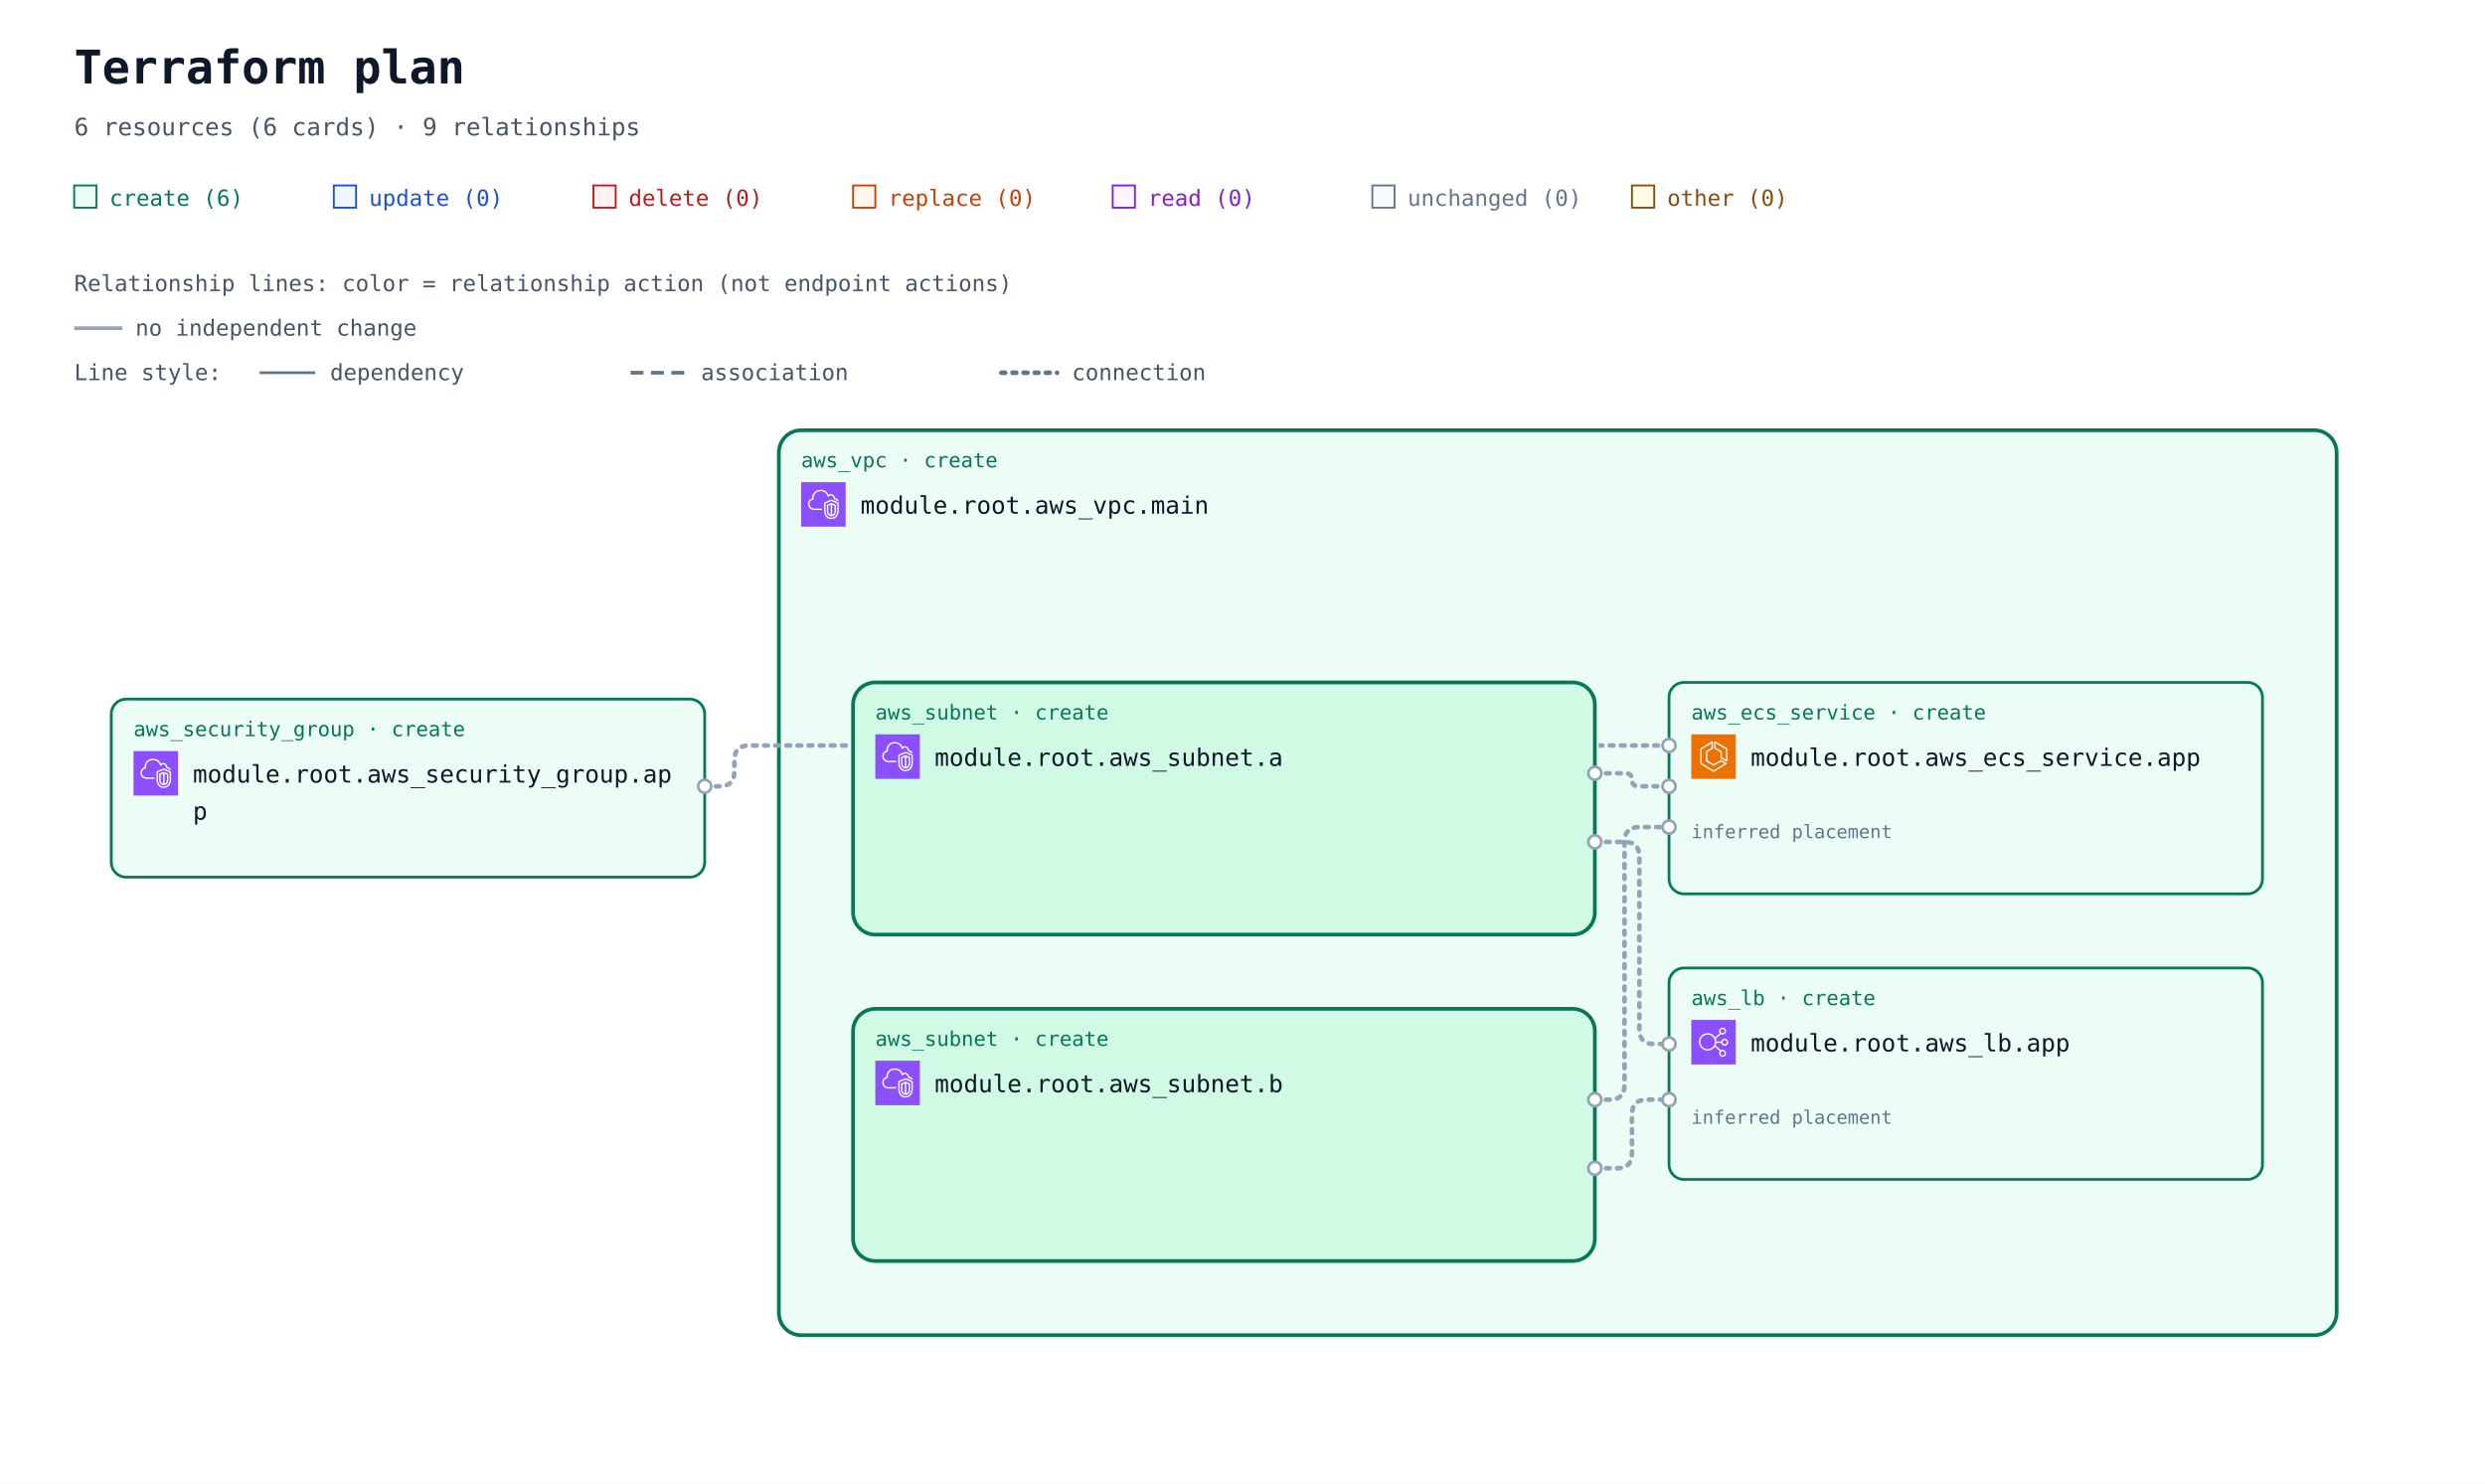
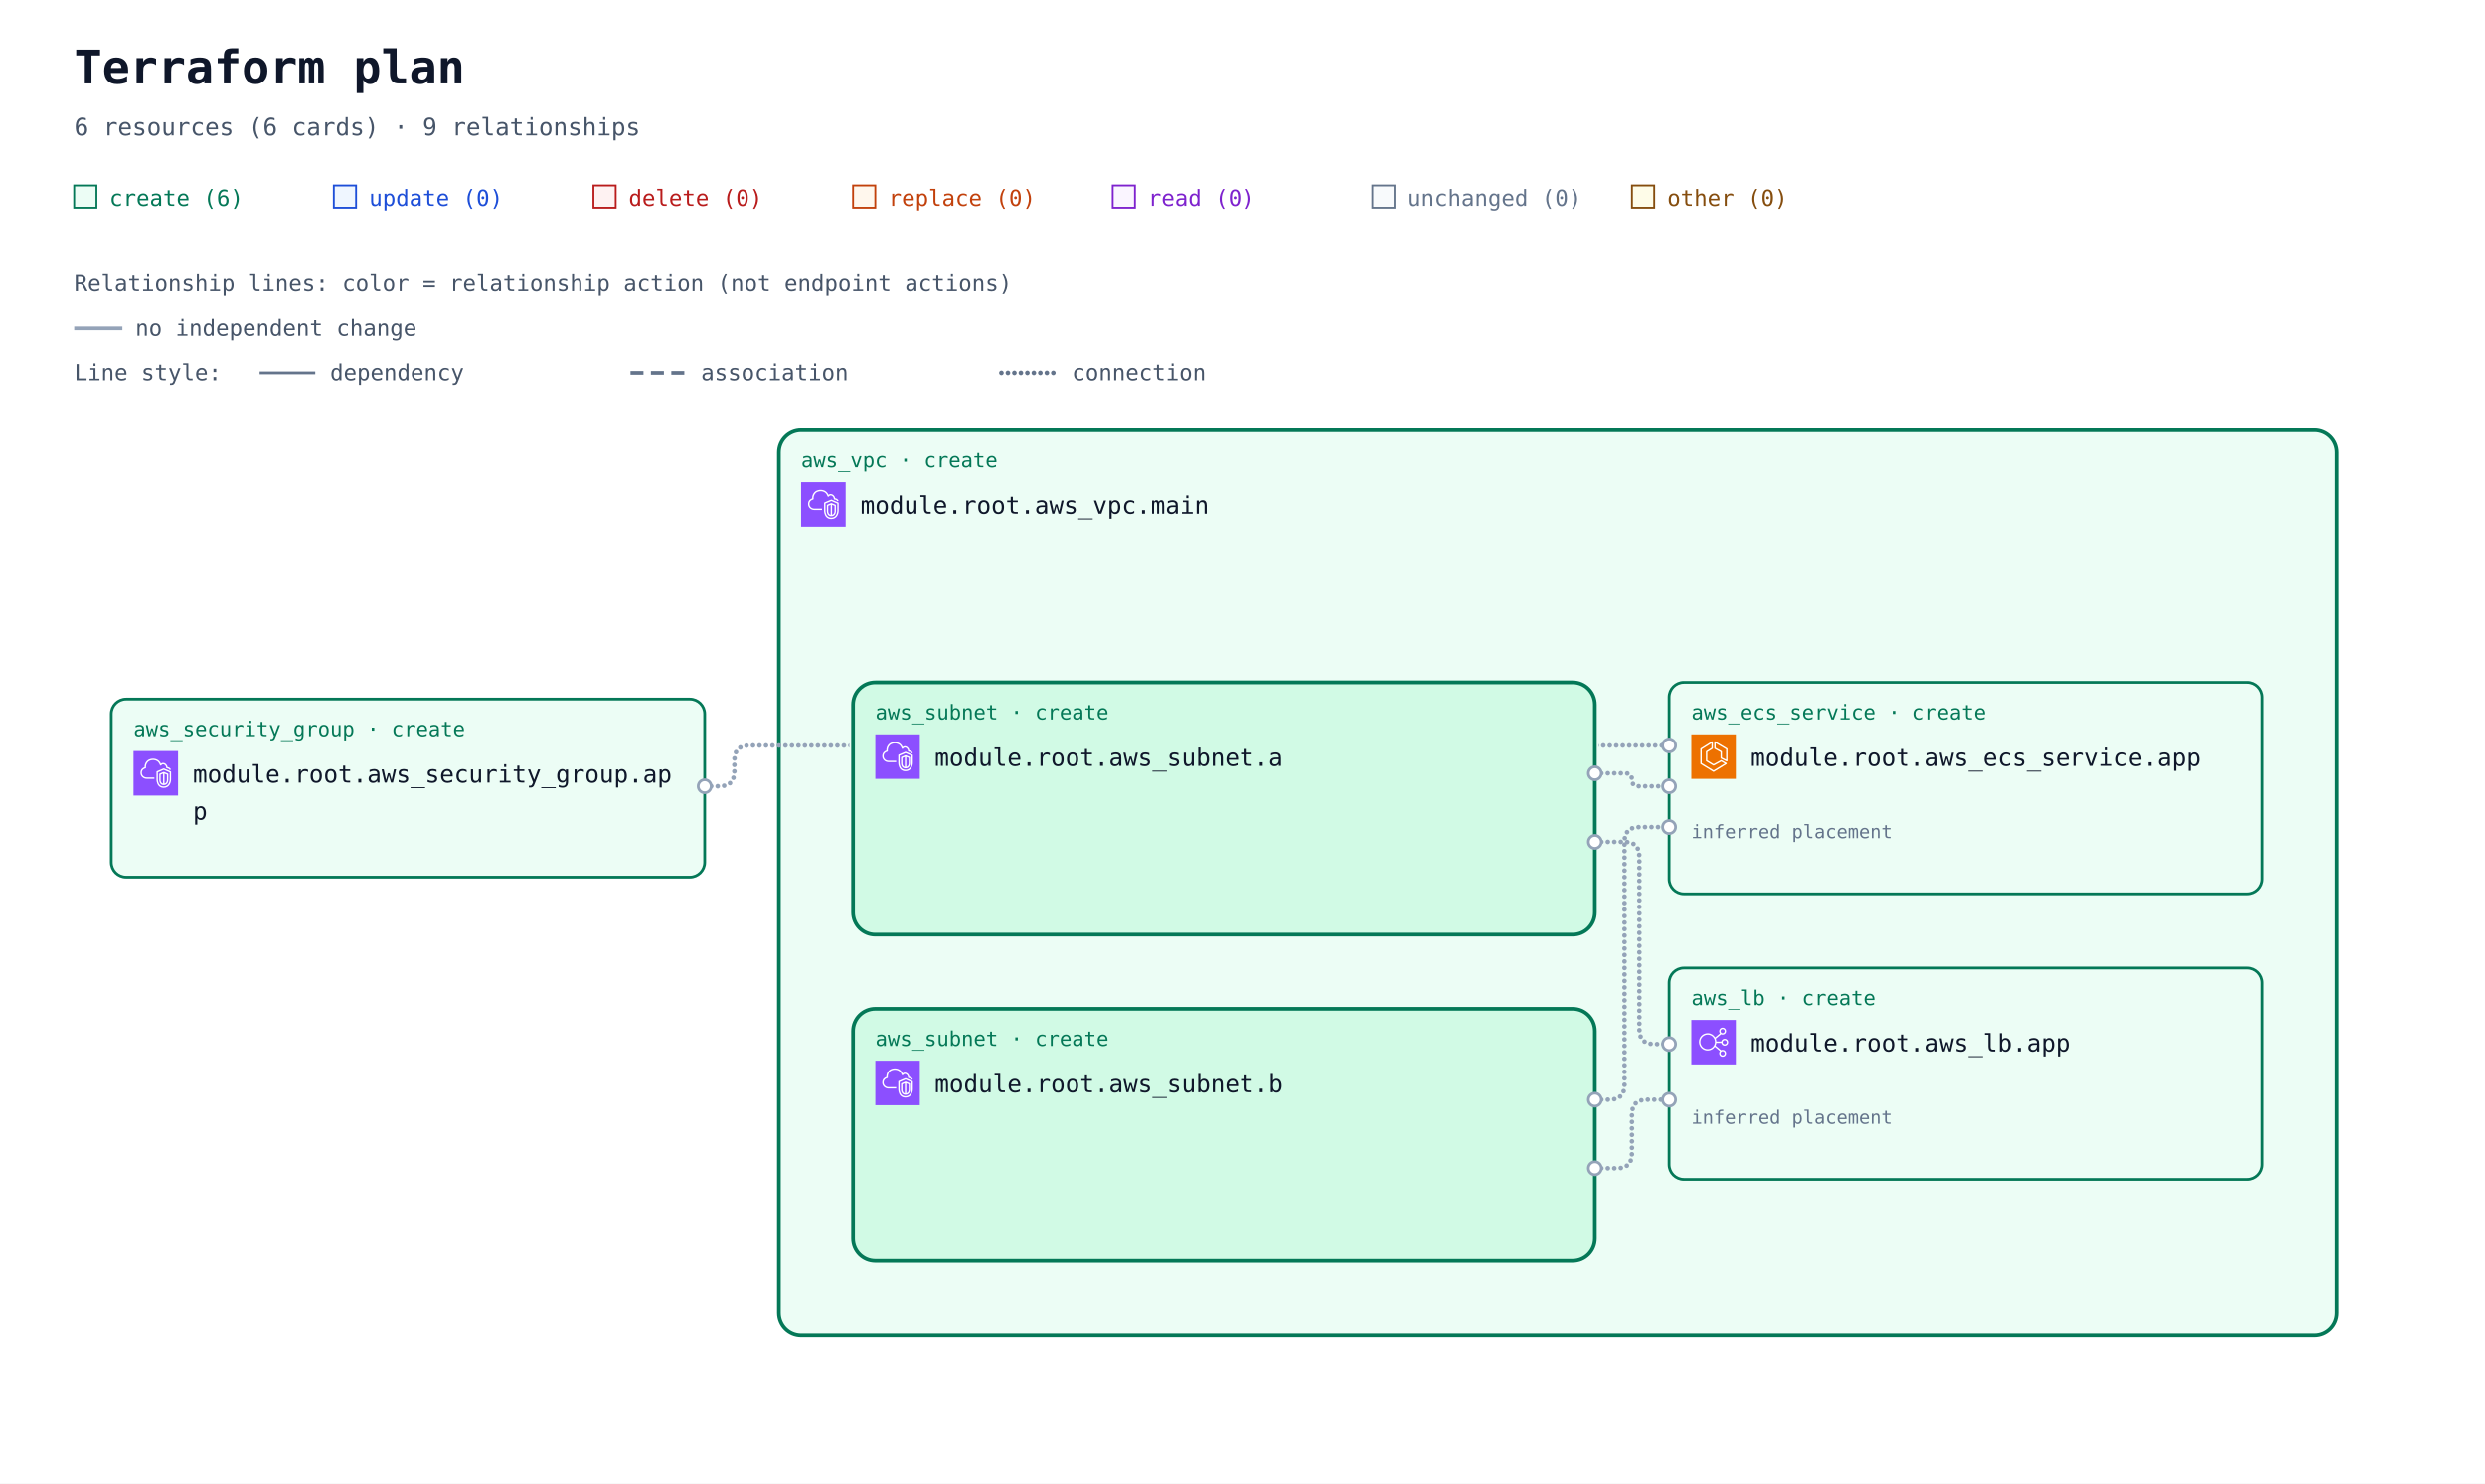
<svg xmlns="http://www.w3.org/2000/svg" width="1340" height="800" viewBox="0 0 1340 800" role="img" aria-labelledby="title description">
  <defs>
    <marker id="arrow" viewBox="0 0 10 10" refX="9" refY="5" markerWidth="7" markerHeight="7" markerUnits="userSpaceOnUse" orient="auto-start-reverse">
      <path d="M 0 0 L 10 5 L 0 10 z" fill="#94a3b8" />
    </marker>
    <symbol id="planorama-icon-aws-ecs" viewBox="0 0 64 64">
      <g>
        <g id="planorama-icon-aws-ecs-local-49636f6e2d4172636869746563747572652f34382f417263685f416d617a6f6e2d456c61737469632d436f6e7461696e65722d536572766963655f3438" stroke="none" stroke-width="1" fill="none" fill-rule="evenodd">
          <g id="planorama-icon-aws-ecs-local-49636f6e2d4172636869746563747572652d42472f34382f436f6d70757465" fill="#ED7100">
            <rect id="planorama-icon-aws-ecs-local-52656374616e676c65" x="0" y="0" width="64" height="64" />
          </g>
          <path d="M50,36.382 L44,33.382 L44,25 C44,24.637 43.803,24.302 43.485,24.126 L35,19.412 L35,12.75 L50,21.572 L50,36.382 Z M51.507,20.138 L34.507,10.139 C34.199,9.958 33.815,9.955 33.504,10.133 C33.192,10.311 33,10.642 33,11.001 L33,20 C33,20.363 33.197,20.698 33.515,20.874 L42,25.588 L42,34 C42,34.379 42.214,34.725 42.553,34.895 L50.553,38.895 C50.694,38.965 50.847,39 51,39 C51.183,39 51.365,38.95 51.525,38.851 C51.82,38.668 52,38.347 52,38 L52,21 C52,20.646 51.812,20.318 51.507,20.138 L51.507,20.138 Z M32,51.828 L15,41.439 L15,21.554 L29,12.805 L29,19.446 L21.47,24.152 C21.178,24.335 21,24.655 21,25 L21,38 C21,38.351 21.185,38.677 21.485,38.857 L31.485,44.857 C31.789,45.04 32.167,45.048 32.479,44.878 L42.988,39.146 L48.035,42.029 L32,51.828 Z M50.496,41.132 L43.496,37.132 C43.194,36.959 42.825,36.956 42.521,37.122 L32.023,42.848 L23,37.434 L23,25.554 L30.53,20.848 C30.822,20.665 31,20.345 31,20 L31,11.001 C31,10.637 30.803,10.303 30.484,10.126 C30.168,9.949 29.778,9.96 29.47,10.153 L13.47,20.152 C13.178,20.335 13,20.655 13,21 L13,42 C13,42.348 13.182,42.671 13.479,42.854 L31.479,53.854 C31.639,53.951 31.819,54 32,54 C32.181,54 32.361,53.951 32.521,53.854 L50.521,42.854 C50.823,42.669 51.005,42.339 51,41.985 C50.995,41.632 50.803,41.307 50.496,41.132 L50.496,41.132 Z" id="planorama-icon-aws-ecs-local-416d617a6f6e2d456c61737469632d436f6e7461696e65722d536572766963655f49636f6e5f34385f5371756964" fill="#FFFFFF" />
        </g>
      </g>
    </symbol>
    <symbol id="planorama-icon-aws-elb" viewBox="0 0 64 64">
      <g>
        <g id="planorama-icon-aws-elb-local-49636f6e2d4172636869746563747572652f34382f417263685f456c61737469632d4c6f61642d42616c616e63696e675f3438" stroke="none" stroke-width="1" fill="none" fill-rule="evenodd">
          <g id="planorama-icon-aws-elb-local-49636f6e2d4172636869746563747572652d42472f34382f4e6574776f726b696e672d436f6e74656e742d44656c6976657279" fill="#8C4FFF">
            <rect id="planorama-icon-aws-elb-local-52656374616e676c65" x="0" y="0" width="64" height="64" />
          </g>
          <path d="M23.5,42 C17.71,42 13,37.29 13,31.5 C13,25.71 17.71,21 23.5,21 C29.29,21 34,25.71 34,31.5 C34,37.29 29.29,42 23.5,42 M48,48 C48,49.654 46.654,51 45,51 C43.346,51 42,49.654 42,48 C42,46.346 43.346,45 45,45 C46.654,45 48,46.346 48,48 M45,13 C46.654,13 48,14.346 48,16 C48,17.654 46.654,19 45,19 C43.346,19 42,17.654 42,16 C42,14.346 43.346,13 45,13 M48,29 C49.654,29 51,30.346 51,32 C51,33.654 49.654,35 48,35 C46.346,35 45,33.654 45,32 C45,30.346 46.346,29 48,29 M35.901,33 L43.102,33 C43.565,35.279 45.586,37 48,37 C50.757,37 53,34.757 53,32 C53,29.243 50.757,27 48,27 C45.586,27 43.565,28.721 43.102,31 L35.975,31 C35.916,29.541 35.614,28.146 35.096,26.856 L42.799,20.467 C43.466,20.797 44.206,21 45,21 C47.757,21 50,18.757 50,16 C50,13.243 47.757,11 45,11 C42.243,11 40,13.243 40,16 C40,17.224 40.459,18.331 41.191,19.201 L34.172,25.024 C31.977,21.42 28.021,19 23.5,19 C16.607,19 11,24.607 11,31.5 C11,38.393 16.607,44 23.5,44 C27.743,44 31.493,41.871 33.754,38.629 L41.191,44.799 C40.459,45.669 40,46.776 40,48 C40,50.757 42.243,53 45,53 C47.757,53 50,50.757 50,48 C50,45.243 47.757,43 45,43 C44.206,43 43.466,43.203 42.799,43.533 L34.77,36.873 C35.344,35.673 35.736,34.373 35.901,33" id="planorama-icon-aws-elb-local-456c61737469632d4c6f61642d42616c616e63696e675f49636f6e5f34385f5371756964" fill="#FFFFFF" />
        </g>
      </g>
    </symbol>
    <symbol id="planorama-icon-aws-vpc" viewBox="0 0 64 64">
      <g>
        <g id="planorama-icon-aws-vpc-local-49636f6e2d4172636869746563747572652f34382f417263685f416d617a6f6e2d5669727475616c2d507269766174652d436c6f75645f3438" stroke="none" stroke-width="1" fill="none" fill-rule="evenodd">
          <g id="planorama-icon-aws-vpc-local-49636f6e2d4172636869746563747572652d42472f34382f4e6574776f726b696e672d436f6e74656e742d44656c6976657279" fill="#8C4FFF">
            <rect id="planorama-icon-aws-vpc-local-52656374616e676c65" x="0" y="0" width="64" height="64" />
          </g>
          <path d="M48,33.977 L44.499,32.508 L44.499,46.878 C47.906,46.147 47.998,42.181 48,41.995 L48,33.977 Z M42.499,46.923 L42.499,32.508 L39,33.977 L39,42.004 C39.008,42.466 39.183,46.339 42.499,46.923 L42.499,46.923 Z M43.112,30.082 C43.358,29.977 43.638,29.978 43.886,30.081 L49.387,32.39 C49.759,32.546 50,32.909 50,33.312 L50,42.004 C49.978,44.431 48.562,49.004 43.37,49.004 C38.393,49.004 37.026,44.432 37,42.015 L37,33.312 C37,32.909 37.241,32.546 37.613,32.39 L43.112,30.082 Z M52,30.792 L43.492,27.092 L35,30.668 L35,41.025 C34.999,41.09 34.963,46.009 37.807,48.894 C39.187,50.294 41.059,51.004 43.37,51.004 C51.808,51.004 51.996,41.425 52,41.018 L52,30.792 Z M54,30.136 L54,41.025 C53.973,45.173 51.716,53.004 43.37,53.004 C40.498,53.004 38.145,52.09 36.373,50.288 C32.941,46.797 32.996,41.243 33,41.008 L33,30.004 C33,29.602 33.241,29.238 33.612,29.082 L43.111,25.082 C43.363,24.976 43.647,24.978 43.897,25.087 L53.398,29.219 C53.764,29.378 54,29.738 54,30.136 L54,30.136 Z M19,38.004 L30,38.004 L30,40.004 L19,40.004 C14.216,40.004 10.271,36.483 10.02,31.988 C10.002,31.813 10,31.599 10,31.385 C10,26.086 13.654,24.038 15.919,23.278 C15.902,23.063 15.891,22.843 15.891,22.626 C15.891,18.039 18.658,13.701 22.621,12.079 C27.58,10.049 33.235,10.937 36.695,14.285 C37.718,15.282 38.604,16.596 39.343,18.206 C40.299,17.422 41.392,17.004 42.523,17.004 C45.234,17.004 48.281,19.296 48.9,23.062 C51.069,23.344 52.936,24.639 53.896,26.582 L52.104,27.469 C51.34,25.925 49.806,25.004 48,25.004 C47.471,25.004 47.033,24.591 47.002,24.063 C46.807,20.762 44.275,19.004 42.523,19.004 C41.55,19.004 40.582,19.574 39.797,20.608 C39.575,20.899 39.215,21.048 38.852,20.993 C38.49,20.938 38.187,20.691 38.062,20.348 C37.327,18.346 36.398,16.789 35.302,15.72 C32.406,12.917 27.615,12.196 23.379,13.93 C19.775,15.405 17.891,19.421 17.891,22.626 C17.891,23.026 17.947,23.503 17.993,23.886 C18.053,24.386 17.73,24.853 17.24,24.975 C15.283,25.459 12,26.937 12,31.385 C12,31.535 11.998,31.685 12.013,31.836 C12.209,35.312 15.276,38.004 19,38.004 L19,38.004 Z" id="planorama-icon-aws-vpc-local-416d617a6f6e2d5669727475616c2d507269766174652d436c6f75645f49636f6e5f34385f5371756964" fill="#FFFFFF" />
        </g>
      </g>
    </symbol>
    <mask id="container-occlusion-0" maskUnits="userSpaceOnUse" maskContentUnits="userSpaceOnUse" x="0" y="0" width="1340" height="728" style="mask-type:luminance">
      <rect width="1340" height="728" fill="white" />
      <rect x="458" y="294" width="404" height="140" rx="14" fill="black" />
    </mask>
    <mask id="container-occlusion-1" maskUnits="userSpaceOnUse" maskContentUnits="userSpaceOnUse" x="0" y="0" width="1340" height="728" style="mask-type:luminance">
      <rect width="1340" height="728" fill="white" />
      <rect x="458" y="294" width="404" height="140" rx="14" fill="black" />
      <rect x="458" y="470" width="404" height="140" rx="14" fill="black" />
    </mask>
    <mask id="container-occlusion-2" maskUnits="userSpaceOnUse" maskContentUnits="userSpaceOnUse" x="0" y="0" width="1340" height="728" style="mask-type:luminance">
      <rect width="1340" height="728" fill="white" />
      <rect x="458" y="470" width="404" height="140" rx="14" fill="black" />
    </mask>
  </defs>
  <rect width="100%" height="100%" fill="#ffffff" />
  <g font-family="ui-monospace, SFMono-Regular, Consolas, monospace">
    <text x="40" y="45" font-size="25" font-weight="700" fill="#0f172a">Terraform plan</text>
    <text x="40" y="73" font-size="13" fill="#475569">6 resources (6 cards) · 9 relationships</text>
    <rect x="40" y="100" width="12" height="12" fill="#ecfdf5" stroke="#047857" />
    <text x="59" y="111" font-size="12" fill="#047857">create (6)</text>
    <rect x="180" y="100" width="12" height="12" fill="#eff6ff" stroke="#1d4ed8" />
    <text x="199" y="111" font-size="12" fill="#1d4ed8">update (0)</text>
    <rect x="320" y="100" width="12" height="12" fill="#fef2f2" stroke="#b91c1c" />
    <text x="339" y="111" font-size="12" fill="#b91c1c">delete (0)</text>
    <rect x="460" y="100" width="12" height="12" fill="#fff7ed" stroke="#c2410c" />
    <text x="479" y="111" font-size="12" fill="#c2410c">replace (0)</text>
    <rect x="600" y="100" width="12" height="12" fill="#faf5ff" stroke="#7e22ce" />
    <text x="619" y="111" font-size="12" fill="#7e22ce">read (0)</text>
    <rect x="740" y="100" width="12" height="12" fill="#f8fafc" stroke="#64748b" />
    <text x="759" y="111" font-size="12" fill="#64748b">unchanged (0)</text>
    <rect x="880" y="100" width="12" height="12" fill="#fefce8" stroke="#854d0e" />
    <text x="899" y="111" font-size="12" fill="#854d0e">other (0)</text>
    <g id="relationship-legend" font-size="12" fill="#475569">
      <text x="40" y="157">Relationship lines: color = relationship action (not endpoint actions)</text>
      <path d="M 40 177 H 66" stroke="#94a3b8" stroke-width="2" />
      <text x="73" y="181">no independent change</text>
      <text x="40" y="205">Line style:</text>
      <path d="M 140 201 H 170" stroke="#64748b" stroke-width="1.5" />
      <text x="178" y="205">dependency</text>
      <path d="M 340 201 H 370" stroke="#64748b" stroke-width="2" stroke-dasharray="7 4" />
      <text x="378" y="205">association</text>
-       <path d="M 540 201 H 570" stroke="#64748b" stroke-width="2.5" stroke-dasharray="2 4" stroke-linecap="round" />
+       <path d="M 540 201 H 570" stroke="#64748b" stroke-width="2.5" stroke-dasharray="0 3.5" stroke-linecap="round" />
      <text x="578" y="205">connection</text>
    </g>
    <g transform="translate(0 72)">
      <g data-architecture="true" transform="translate(0 0)">
        <g data-container="resource-6177735f7670632e6d61696e-current">
          <rect x="420" y="160" width="840" height="488" rx="12" fill="#ecfdf5" stroke="#047857" stroke-width="2" data-mode="managed" />
        </g>
        <g data-container="resource-6177735f7375626e65742e61-current">
          <rect x="460" y="296" width="400" height="136" rx="12" fill="#d1fae5" stroke="#047857" stroke-width="2" data-mode="managed" />
        </g>
        <g data-container="resource-6177735f7375626e65742e62-current">
          <rect x="460" y="472" width="400" height="136" rx="12" fill="#d1fae5" stroke="#047857" stroke-width="2" data-mode="managed" />
        </g>
-         <path d="M 380 352 L 388 352 Q 396 352 396 344 L 396 338 Q 396 330 404 330 L 900 330 " data-edge-kind="connection" data-directionality="undirected" data-source="resource-6177735f73656375726974795f67726f75702e617070-current" data-target="resource-6177735f6563735f736572766963652e617070-current" fill="none" stroke="#94a3b8" stroke-width="2.5" stroke-dasharray="2 4" stroke-linecap="round" stroke-linejoin="round" mask="url(#container-occlusion-1)" />
-         <path d="M 860 345 L 876.5 345 Q 880 345 880 348.5 L 880 348.5 Q 880 352 883.5 352 L 900 352 " data-edge-kind="connection" data-directionality="undirected" data-source="resource-6177735f7375626e65742e61-current" data-target="resource-6177735f6563735f736572766963652e617070-current" fill="none" stroke="#94a3b8" stroke-width="2.5" stroke-dasharray="2 4" stroke-linecap="round" stroke-linejoin="round" mask="url(#container-occlusion-2)" />
-         <path d="M 860 382 L 876 382 Q 884 382 884 390 L 884 483 Q 884 491 892 491 L 900 491 " data-edge-kind="connection" data-directionality="undirected" data-source="resource-6177735f7375626e65742e61-current" data-target="resource-6177735f6c622e617070-current" fill="none" stroke="#94a3b8" stroke-width="2.5" stroke-dasharray="2 4" stroke-linecap="round" stroke-linejoin="round" mask="url(#container-occlusion-2)" />
-         <path d="M 860 521 L 868 521 Q 876 521 876 513 L 876 382 Q 876 374 884 374 L 900 374 " data-edge-kind="connection" data-directionality="undirected" data-source="resource-6177735f7375626e65742e62-current" data-target="resource-6177735f6563735f736572766963652e617070-current" fill="none" stroke="#94a3b8" stroke-width="2.5" stroke-dasharray="2 4" stroke-linecap="round" stroke-linejoin="round" mask="url(#container-occlusion-0)" />
-         <path d="M 860 558 L 872 558 Q 880 558 880 550 L 880 529 Q 880 521 888 521 L 900 521 " data-edge-kind="connection" data-directionality="undirected" data-source="resource-6177735f7375626e65742e62-current" data-target="resource-6177735f6c622e617070-current" fill="none" stroke="#94a3b8" stroke-width="2.5" stroke-dasharray="2 4" stroke-linecap="round" stroke-linejoin="round" mask="url(#container-occlusion-0)" />
+         <path d="M 380 352 L 388 352 Q 396 352 396 344 L 396 338 Q 396 330 404 330 L 900 330 " data-edge-kind="connection" data-directionality="undirected" data-source="resource-6177735f73656375726974795f67726f75702e617070-current" data-target="resource-6177735f6563735f736572766963652e617070-current" fill="none" stroke="#94a3b8" stroke-width="2.5" stroke-dasharray="0 3.5" stroke-linecap="round" stroke-linejoin="round" mask="url(#container-occlusion-1)" />
+         <path d="M 860 345 L 876.5 345 Q 880 345 880 348.5 L 880 348.5 Q 880 352 883.5 352 L 900 352 " data-edge-kind="connection" data-directionality="undirected" data-source="resource-6177735f7375626e65742e61-current" data-target="resource-6177735f6563735f736572766963652e617070-current" fill="none" stroke="#94a3b8" stroke-width="2.5" stroke-dasharray="0 3.5" stroke-linecap="round" stroke-linejoin="round" mask="url(#container-occlusion-2)" />
+         <path d="M 860 382 L 876 382 Q 884 382 884 390 L 884 483 Q 884 491 892 491 L 900 491 " data-edge-kind="connection" data-directionality="undirected" data-source="resource-6177735f7375626e65742e61-current" data-target="resource-6177735f6c622e617070-current" fill="none" stroke="#94a3b8" stroke-width="2.5" stroke-dasharray="0 3.5" stroke-linecap="round" stroke-linejoin="round" mask="url(#container-occlusion-2)" />
+         <path d="M 860 521 L 868 521 Q 876 521 876 513 L 876 382 Q 876 374 884 374 L 900 374 " data-edge-kind="connection" data-directionality="undirected" data-source="resource-6177735f7375626e65742e62-current" data-target="resource-6177735f6563735f736572766963652e617070-current" fill="none" stroke="#94a3b8" stroke-width="2.5" stroke-dasharray="0 3.5" stroke-linecap="round" stroke-linejoin="round" mask="url(#container-occlusion-0)" />
+         <path d="M 860 558 L 872 558 Q 880 558 880 550 L 880 529 Q 880 521 888 521 L 900 521 " data-edge-kind="connection" data-directionality="undirected" data-source="resource-6177735f7375626e65742e62-current" data-target="resource-6177735f6c622e617070-current" fill="none" stroke="#94a3b8" stroke-width="2.5" stroke-dasharray="0 3.5" stroke-linecap="round" stroke-linejoin="round" mask="url(#container-occlusion-0)" />
        <g data-edge-kind="containment" data-source="resource-6177735f7670632e6d61696e-current" data-target="resource-6177735f7375626e65742e61-current" />
        <g data-edge-kind="containment" data-source="resource-6177735f7670632e6d61696e-current" data-target="resource-6177735f7375626e65742e62-current" />
        <g data-edge-kind="containment" data-source="resource-6177735f7670632e6d61696e-current" data-target="resource-6177735f6563735f736572766963652e617070-current" />
        <g data-edge-kind="containment" data-source="resource-6177735f7670632e6d61696e-current" data-target="resource-6177735f6c622e617070-current" />
        <g id="resource-6177735f6563735f736572766963652e617070-current" data-architecture-id="terraform:6177735f6563735f736572766963652e617070-current" data-qualified-address="module.root.aws_ecs_service.app" data-terraform-address="aws_ecs_service.app">
          <rect x="900" y="296" width="320" height="114" rx="8" fill="#ecfdf5" stroke="#047857" stroke-width="1.5" data-mode="managed" />
          <text x="912" y="316" font-size="11" fill="#047857">aws_ecs_service · create</text>
          <use href="#planorama-icon-aws-ecs" x="912" y="324" width="24" height="24" aria-hidden="true" />
          <text x="944" y="341" font-size="13" fill="#0f172a">module.root.aws_ecs_service.app</text>
          <text x="912" y="398" font-size="10" fill="#64748b" data-role="controller" />
          <text x="912" y="380" font-size="10" fill="#64748b" data-placement="inferred">inferred placement</text>
        </g>
        <g id="resource-6177735f6c622e617070-current" data-architecture-id="terraform:6177735f6c622e617070-current" data-qualified-address="module.root.aws_lb.app" data-terraform-address="aws_lb.app">
          <rect x="900" y="450" width="320" height="114" rx="8" fill="#ecfdf5" stroke="#047857" stroke-width="1.5" data-mode="managed" />
          <text x="912" y="470" font-size="11" fill="#047857">aws_lb · create</text>
          <use href="#planorama-icon-aws-elb" x="912" y="478" width="24" height="24" aria-hidden="true" />
          <text x="944" y="495" font-size="13" fill="#0f172a">module.root.aws_lb.app</text>
          <text x="912" y="552" font-size="10" fill="#64748b" />
          <text x="912" y="534" font-size="10" fill="#64748b" data-placement="inferred">inferred placement</text>
        </g>
        <g id="resource-6177735f73656375726974795f67726f75702e617070-current" data-architecture-id="terraform:6177735f73656375726974795f67726f75702e617070-current" data-qualified-address="module.root.aws_security_group.app" data-terraform-address="aws_security_group.app">
          <rect x="60" y="305" width="320" height="96" rx="8" fill="#ecfdf5" stroke="#047857" stroke-width="1.5" data-mode="managed" />
          <text x="72" y="325" font-size="11" fill="#047857">aws_security_group · create</text>
          <use href="#planorama-icon-aws-vpc" x="72" y="333" width="24" height="24" aria-hidden="true" />
          <text x="104" y="350" font-size="13" fill="#0f172a">module.root.aws_security_group.ap</text>
          <text x="104" y="370" font-size="13" fill="#0f172a">p</text>
          <text x="72" y="389" font-size="10" fill="#64748b" data-role="policy" />
        </g>
        <g id="resource-6177735f7375626e65742e61-current" data-architecture-id="terraform:6177735f7375626e65742e61-current" data-qualified-address="module.root.aws_subnet.a" data-terraform-address="aws_subnet.a">
          <text x="472" y="316" font-size="11" fill="#047857">aws_subnet · create</text>
          <use href="#planorama-icon-aws-vpc" x="472" y="324" width="24" height="24" aria-hidden="true" />
          <text x="504" y="341" font-size="13" fill="#0f172a">module.root.aws_subnet.a</text>
          <text x="472" y="380" font-size="10" fill="#64748b" />
        </g>
        <g id="resource-6177735f7375626e65742e62-current" data-architecture-id="terraform:6177735f7375626e65742e62-current" data-qualified-address="module.root.aws_subnet.b" data-terraform-address="aws_subnet.b">
          <text x="472" y="492" font-size="11" fill="#047857">aws_subnet · create</text>
          <use href="#planorama-icon-aws-vpc" x="472" y="500" width="24" height="24" aria-hidden="true" />
          <text x="504" y="517" font-size="13" fill="#0f172a">module.root.aws_subnet.b</text>
          <text x="472" y="556" font-size="10" fill="#64748b" />
        </g>
        <g id="resource-6177735f7670632e6d61696e-current" data-architecture-id="terraform:6177735f7670632e6d61696e-current" data-qualified-address="module.root.aws_vpc.main" data-terraform-address="aws_vpc.main">
          <text x="432" y="180" font-size="11" fill="#047857">aws_vpc · create</text>
          <use href="#planorama-icon-aws-vpc" x="432" y="188" width="24" height="24" aria-hidden="true" />
          <text x="464" y="205" font-size="13" fill="#0f172a">module.root.aws_vpc.main</text>
          <text x="432" y="244" font-size="10" fill="#64748b" />
        </g>
        <g data-endpoints="true" data-source="resource-6177735f73656375726974795f67726f75702e617070-current" data-target="resource-6177735f6563735f736572766963652e617070-current" aria-hidden="true">
          <circle data-endpoint="source" cx="380" cy="352" r="3.5" fill="#ffffff" stroke="#94a3b8" stroke-width="1.5" />
          <circle data-endpoint="target" cx="900" cy="330" r="3.5" fill="#ffffff" stroke="#94a3b8" stroke-width="1.5" />
        </g>
        <g data-endpoints="true" data-source="resource-6177735f7375626e65742e61-current" data-target="resource-6177735f6563735f736572766963652e617070-current" aria-hidden="true">
          <circle data-endpoint="source" cx="860" cy="345" r="3.5" fill="#ffffff" stroke="#94a3b8" stroke-width="1.5" />
          <circle data-endpoint="target" cx="900" cy="352" r="3.5" fill="#ffffff" stroke="#94a3b8" stroke-width="1.5" />
        </g>
        <g data-endpoints="true" data-source="resource-6177735f7375626e65742e61-current" data-target="resource-6177735f6c622e617070-current" aria-hidden="true">
          <circle data-endpoint="source" cx="860" cy="382" r="3.5" fill="#ffffff" stroke="#94a3b8" stroke-width="1.5" />
          <circle data-endpoint="target" cx="900" cy="491" r="3.5" fill="#ffffff" stroke="#94a3b8" stroke-width="1.5" />
        </g>
        <g data-endpoints="true" data-source="resource-6177735f7375626e65742e62-current" data-target="resource-6177735f6563735f736572766963652e617070-current" aria-hidden="true">
          <circle data-endpoint="source" cx="860" cy="521" r="3.5" fill="#ffffff" stroke="#94a3b8" stroke-width="1.5" />
          <circle data-endpoint="target" cx="900" cy="374" r="3.5" fill="#ffffff" stroke="#94a3b8" stroke-width="1.5" />
        </g>
        <g data-endpoints="true" data-source="resource-6177735f7375626e65742e62-current" data-target="resource-6177735f6c622e617070-current" aria-hidden="true">
          <circle data-endpoint="source" cx="860" cy="558" r="3.5" fill="#ffffff" stroke="#94a3b8" stroke-width="1.5" />
          <circle data-endpoint="target" cx="900" cy="521" r="3.5" fill="#ffffff" stroke="#94a3b8" stroke-width="1.5" />
        </g>
      </g>
    </g>
  </g>
</svg>
